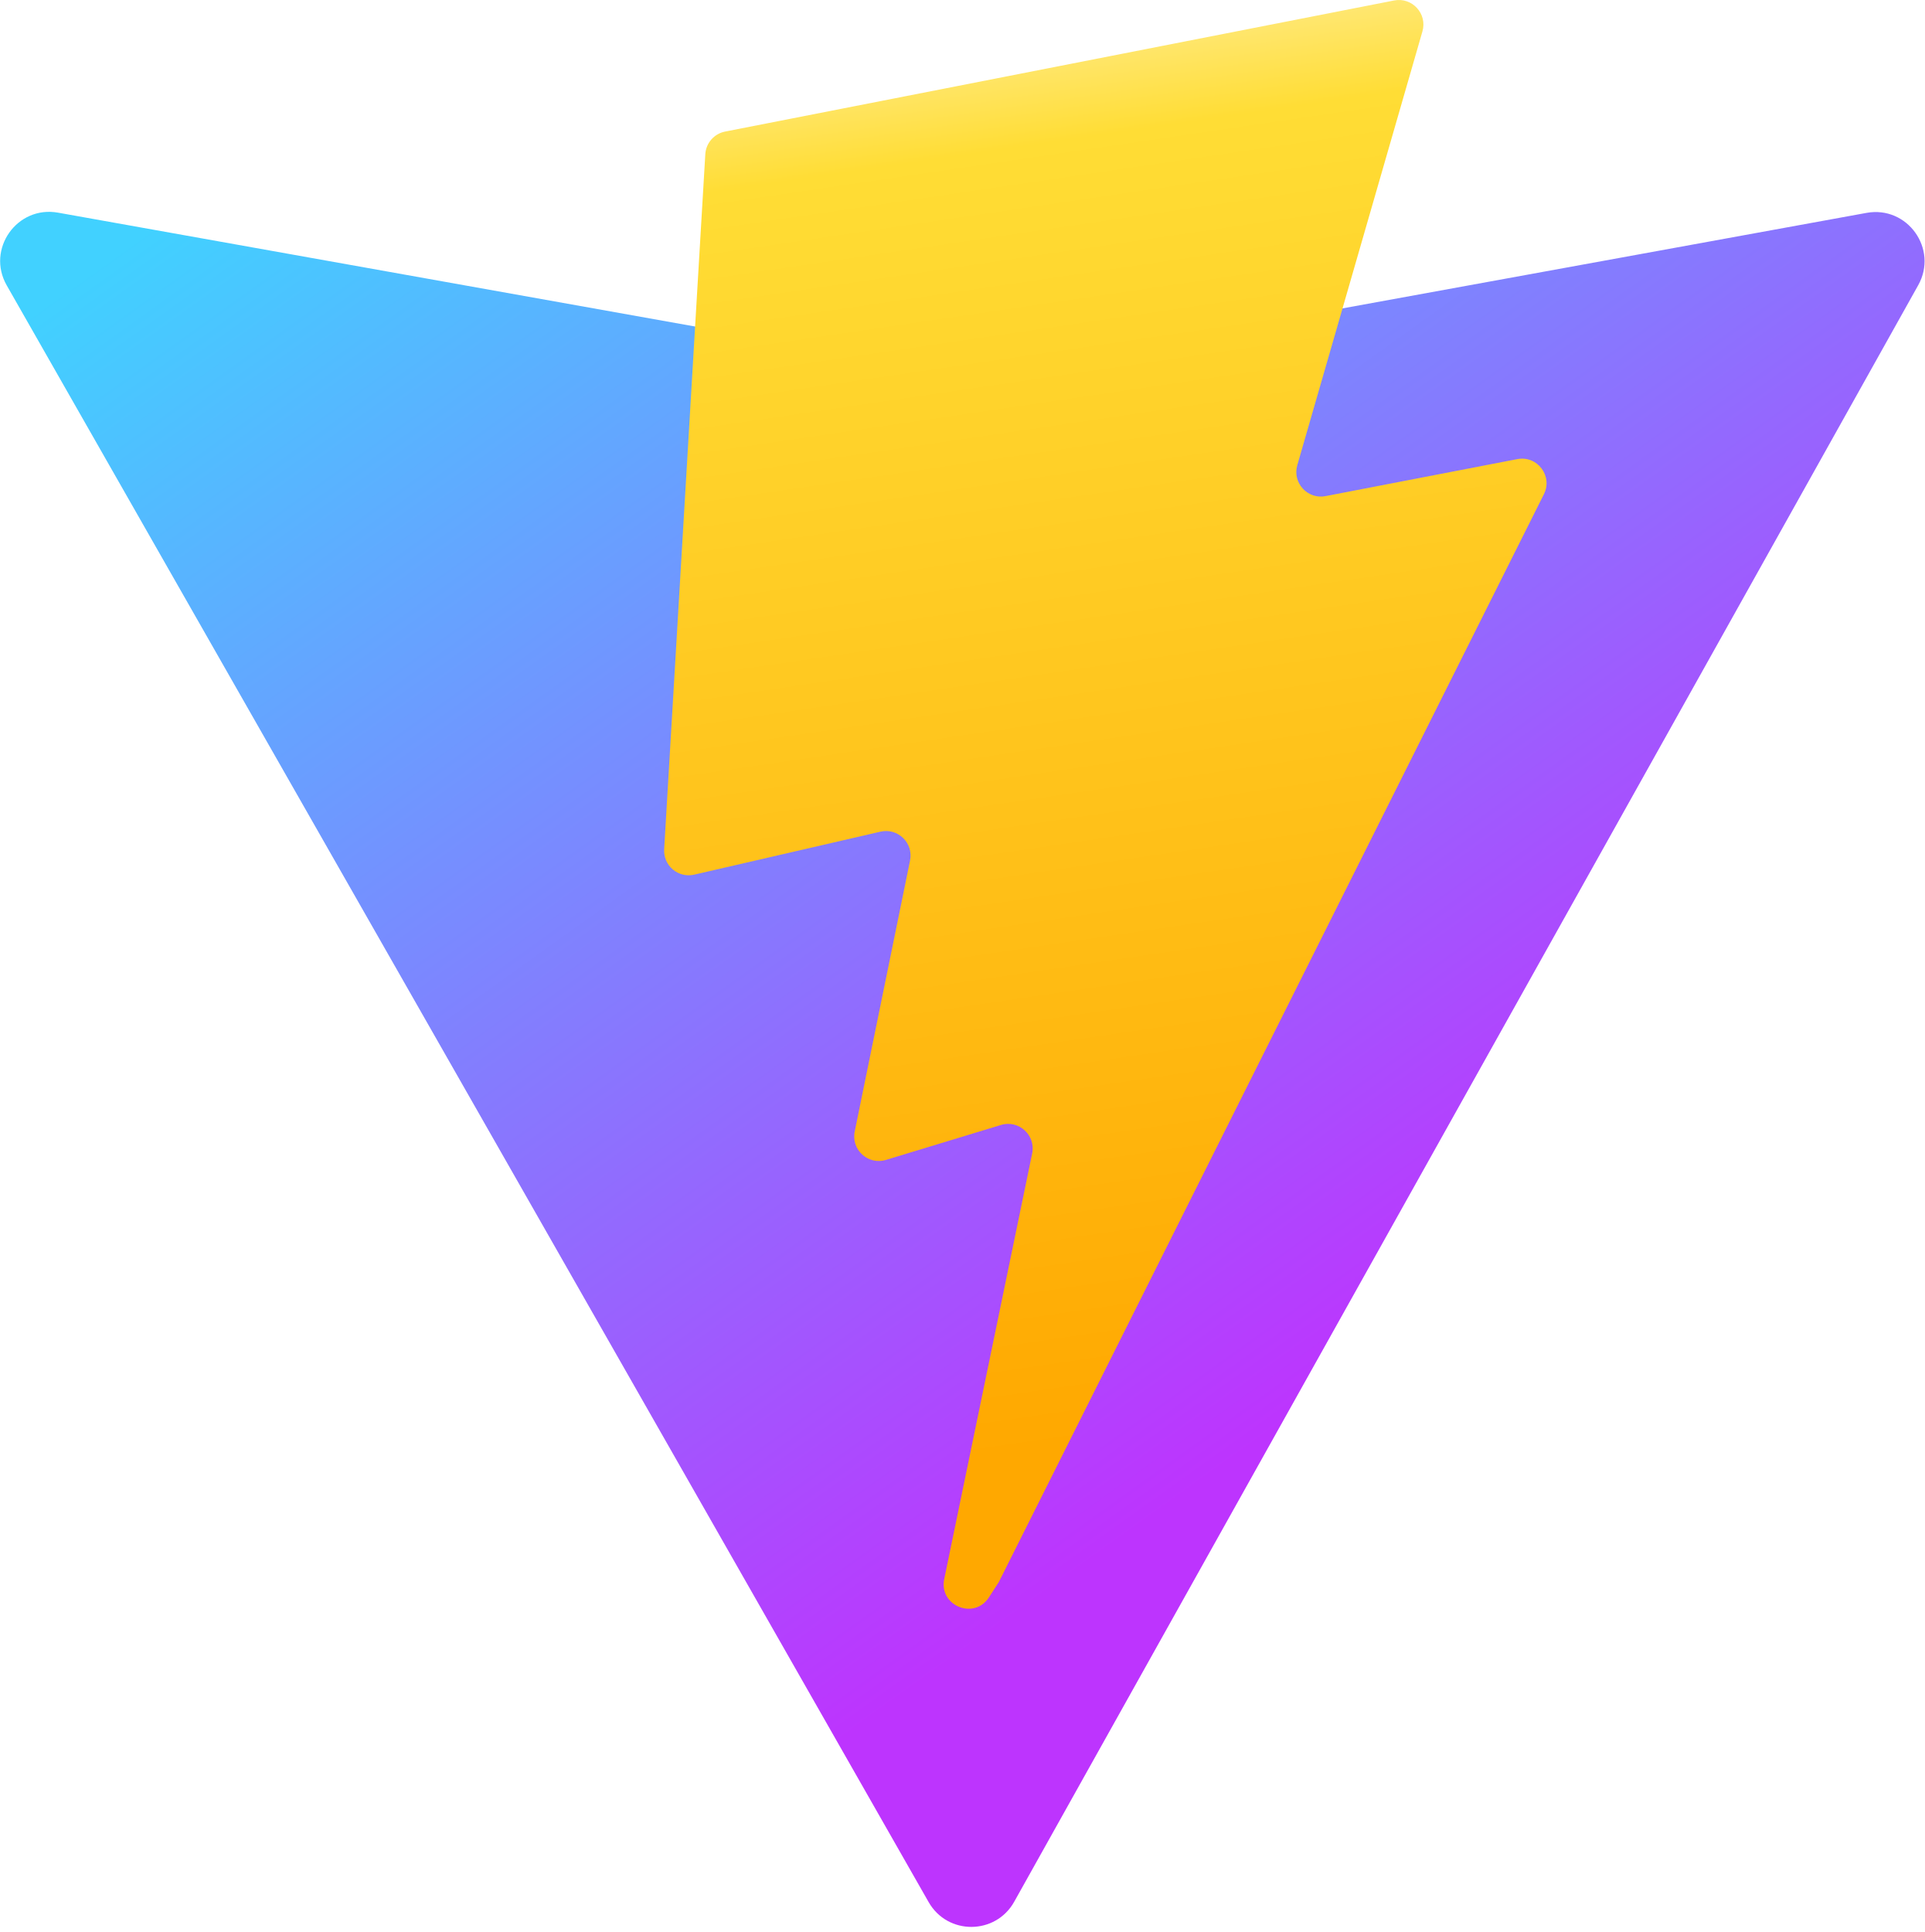
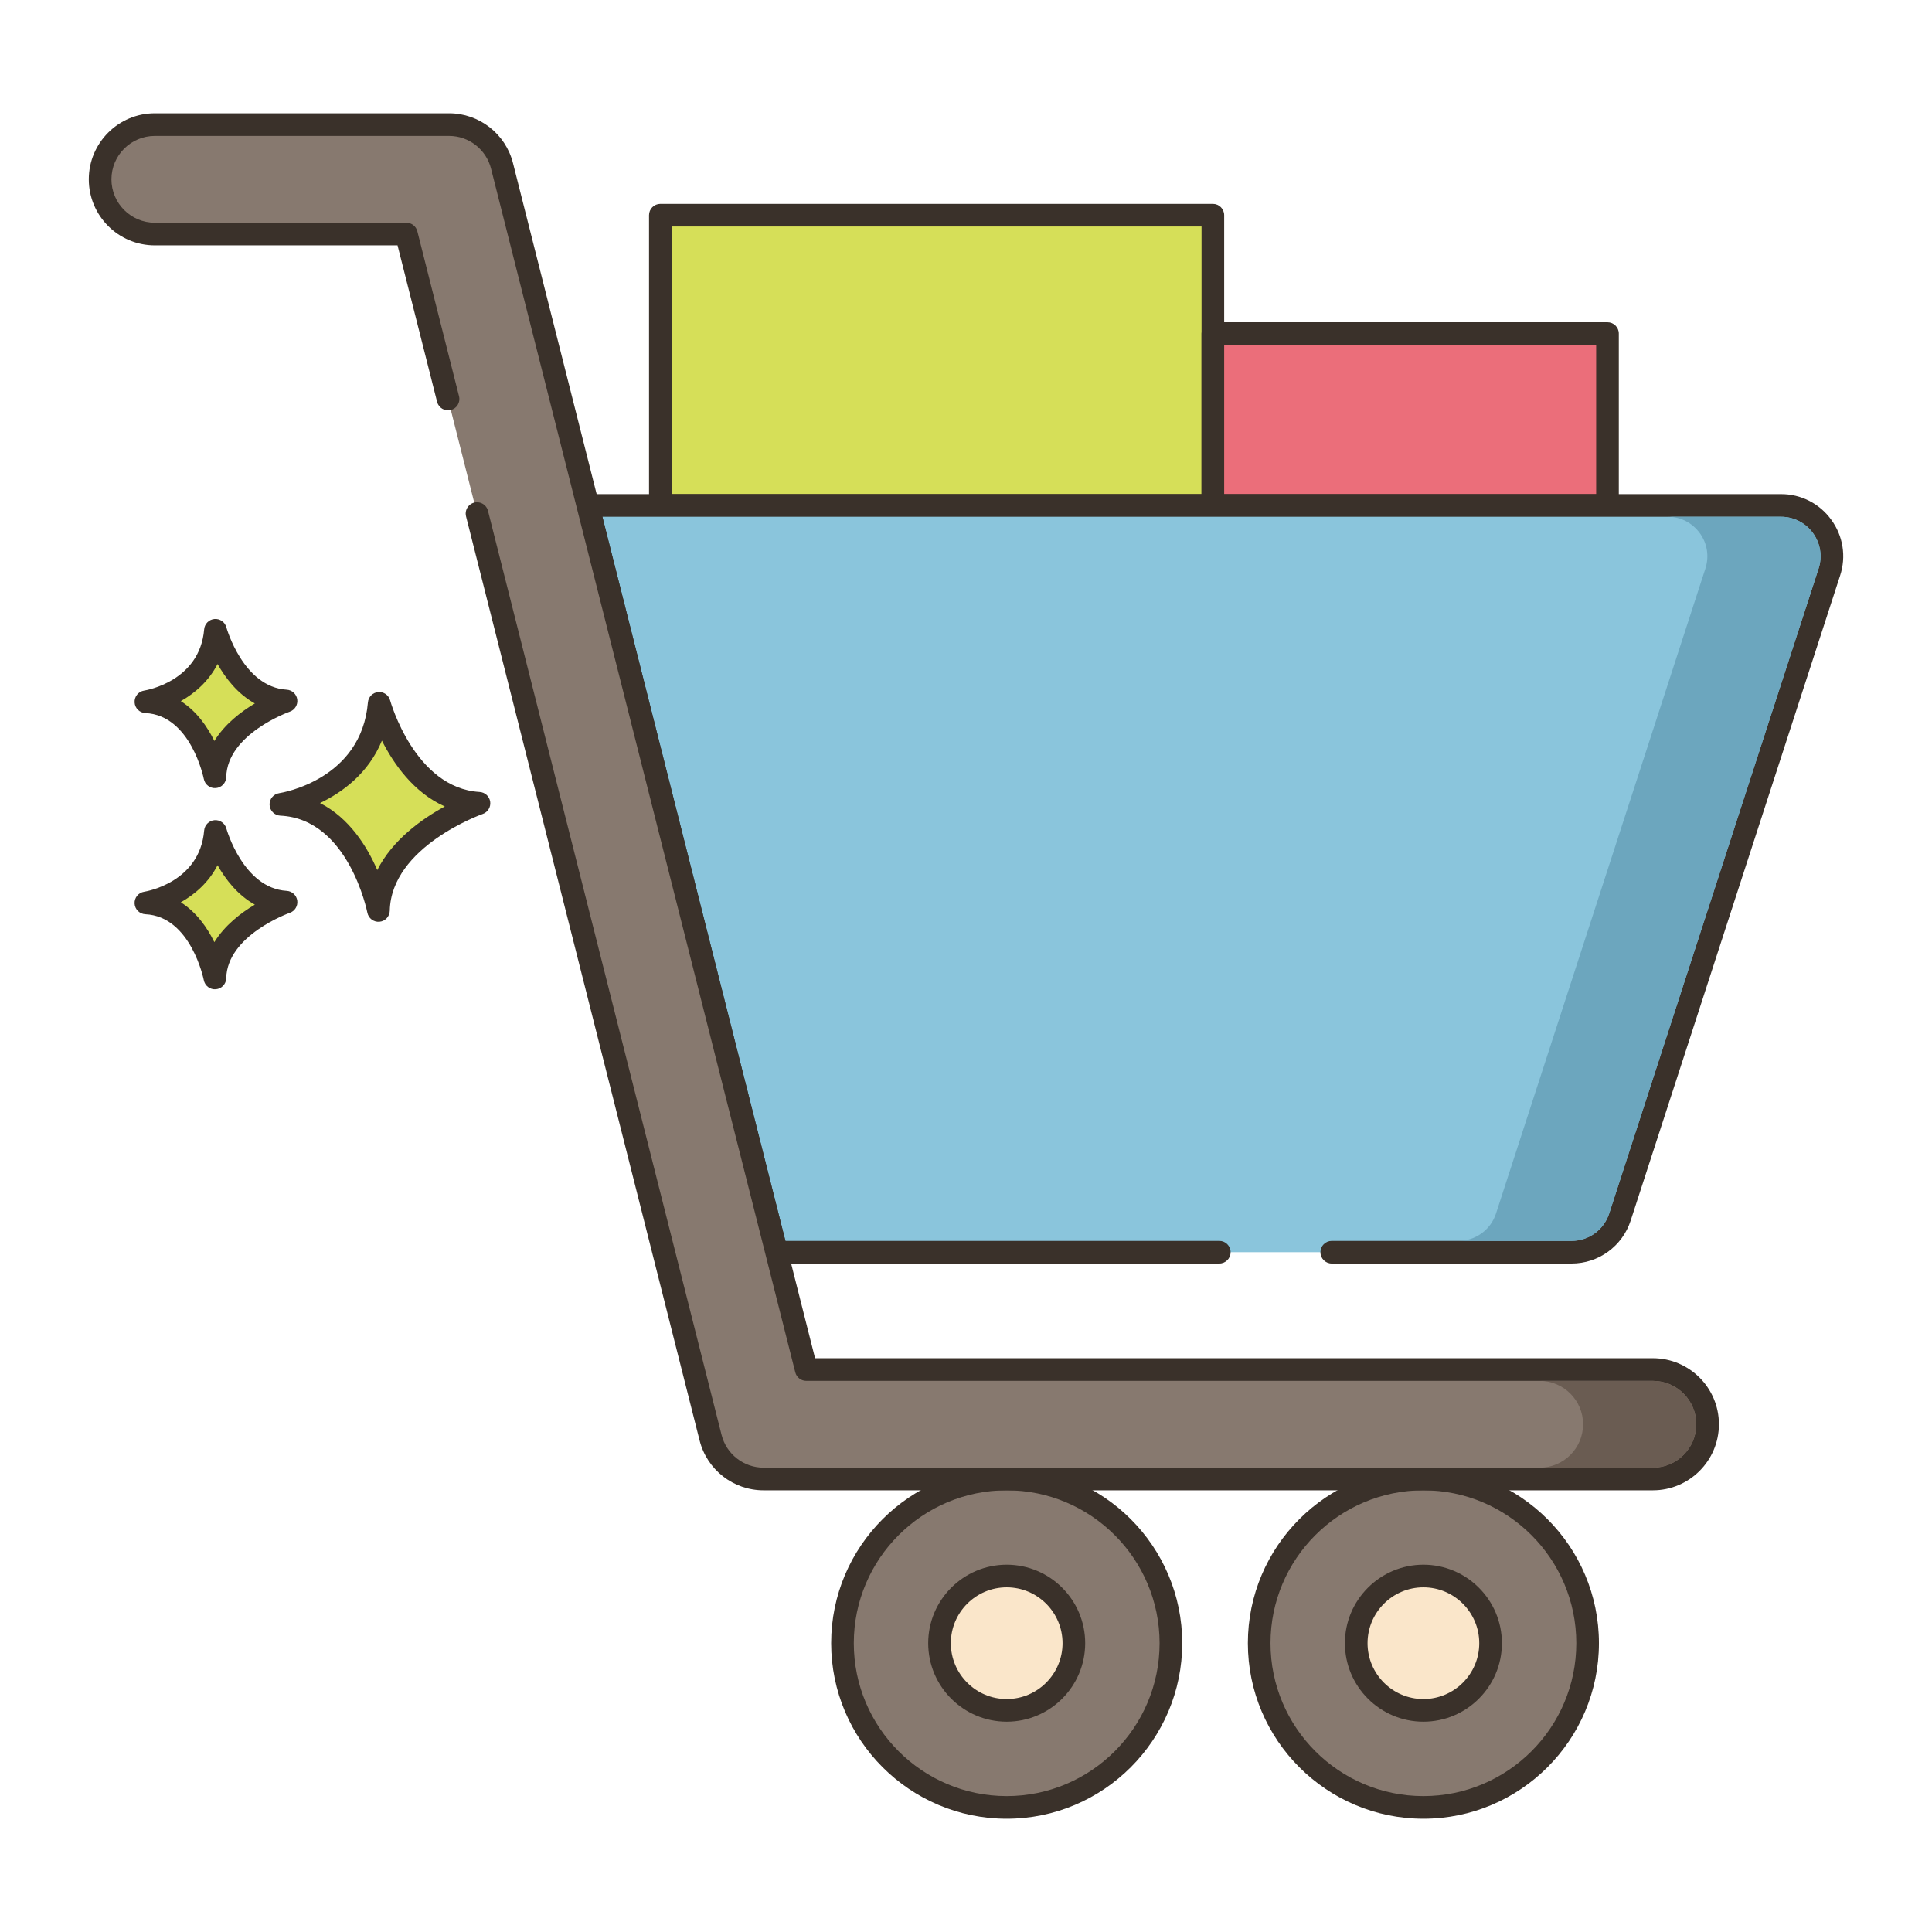
- <svg xmlns="http://www.w3.org/2000/svg" aria-hidden="true" role="img" class="iconify iconify--logos" width="31.88" height="32" preserveAspectRatio="xMidYMid meet" viewBox="0 0 256 257">
-   <defs>
-     <linearGradient id="IconifyId1813088fe1fbc01fb466" x1="-.828%" x2="57.636%" y1="7.652%" y2="78.411%">
-       <stop offset="0%" stop-color="#41D1FF" />
-       <stop offset="100%" stop-color="#BD34FE" />
-     </linearGradient>
-     <linearGradient id="IconifyId1813088fe1fbc01fb467" x1="43.376%" x2="50.316%" y1="2.242%" y2="89.03%">
-       <stop offset="0%" stop-color="#FFEA83" />
-       <stop offset="8.333%" stop-color="#FFDD35" />
-       <stop offset="100%" stop-color="#FFA800" />
-     </linearGradient>
-   </defs>
-   <path fill="url(#IconifyId1813088fe1fbc01fb466)" d="M255.153 37.938L134.897 252.976c-2.483 4.44-8.862 4.466-11.382.048L.875 37.958c-2.746-4.814 1.371-10.646 6.827-9.67l120.385 21.517a6.537 6.537 0 0 0 2.322-.004l117.867-21.483c5.438-.991 9.574 4.796 6.877 9.62Z" />
-   <path fill="url(#IconifyId1813088fe1fbc01fb467)" d="M185.432.063L96.44 17.501a3.268 3.268 0 0 0-2.634 3.014l-5.474 92.456a3.268 3.268 0 0 0 3.997 3.378l24.777-5.718c2.318-.535 4.413 1.507 3.936 3.838l-7.361 36.047c-.495 2.426 1.782 4.5 4.151 3.78l15.304-4.649c2.372-.72 4.652 1.36 4.15 3.788l-11.698 56.621c-.732 3.542 3.979 5.473 5.943 2.437l1.313-2.028l72.516-144.72c1.215-2.423-.88-5.186-3.54-4.672l-25.505 4.922c-2.396.462-4.435-1.77-3.759-4.114l16.646-57.705c.677-2.35-1.37-4.583-3.769-4.113Z" />
+ <svg xmlns="http://www.w3.org/2000/svg" version="1.1" id="Layer_1" x="0" y="0" viewBox="0 0 256 256" style="enable-background:new 0 0 256 256" xml:space="preserve">
+   <style>.st0{fill:#3a312a}.st1{fill:#d6df58}.st2{fill:#87796f}.st22{fill:#fae6ca}</style>
+   <path class="st1" d="M87.5 28.511h73.21v38.46H87.5z" />
+   <path class="st0" d="M160.71 27.011H87.5a1.5 1.5 0 0 0-1.5 1.5v38.46a1.5 1.5 0 0 0 1.5 1.5h73.21a1.5 1.5 0 0 0 1.5-1.5v-38.46a1.5 1.5 0 0 0-1.5-1.5zm-1.5 38.46H89v-35.46h70.21v35.46z" />
+   <path style="fill:#eb6e7a" d="M160.71 44.201H213v22.77h-52.29z" />
+   <path class="st0" d="M213 42.701h-52.29a1.5 1.5 0 0 0-1.5 1.5v22.77a1.5 1.5 0 0 0 1.5 1.5H213a1.5 1.5 0 0 0 1.5-1.5v-22.77a1.5 1.5 0 0 0-1.5-1.5zm-1.5 22.77h-49.29v-19.77h49.29v19.77z" />
+   <circle transform="rotate(-79.1 133.383 217.722)" class="st2" cx="133.392" cy="217.732" r="21.759" />
+   <path class="st0" d="M133.392 194.473c-12.825 0-23.259 10.434-23.259 23.259s10.434 23.259 23.259 23.259c12.825 0 23.259-10.434 23.259-23.259s-10.434-23.259-23.259-23.259zm0 43.518c-11.171 0-20.259-9.088-20.259-20.259 0-11.171 9.088-20.259 20.259-20.259s20.259 9.088 20.259 20.259c-.001 11.171-9.088 20.259-20.259 20.259z" />
+   <path class="st22" d="M133.392 208.831a8.9 8.9 0 0 0-8.901 8.901 8.9 8.9 0 0 0 8.901 8.901 8.9 8.9 0 1 0 0-17.802z" />
+   <path class="st0" d="M133.392 207.331c-5.735 0-10.401 4.666-10.401 10.401 0 5.735 4.666 10.401 10.401 10.401 5.735 0 10.401-4.666 10.401-10.401 0-5.735-4.666-10.401-10.401-10.401zm0 17.802c-4.081 0-7.401-3.32-7.401-7.401 0-4.081 3.32-7.401 7.401-7.401 4.081 0 7.401 3.32 7.401 7.401 0 4.081-3.32 7.401-7.401 7.401z" />
+   <circle transform="rotate(-82.981 188.612 217.733)" class="st2" cx="188.608" cy="217.732" r="21.759" />
+   <path class="st0" d="M188.608 194.473c-12.825 0-23.259 10.434-23.259 23.259s10.434 23.259 23.259 23.259 23.259-10.434 23.259-23.259-10.433-23.259-23.259-23.259zm0 43.518c-11.171 0-20.259-9.088-20.259-20.259 0-11.171 9.088-20.259 20.259-20.259s20.259 9.088 20.259 20.259c0 11.171-9.088 20.259-20.259 20.259z" />
+   <path class="st22" d="M188.608 208.831a8.9 8.9 0 0 0-8.901 8.901 8.9 8.9 0 0 0 8.901 8.901 8.9 8.9 0 0 0 8.901-8.901 8.9 8.9 0 0 0-8.901-8.901z" />
+   <path class="st0" d="M188.608 207.331c-5.735 0-10.401 4.666-10.401 10.401 0 5.735 4.666 10.401 10.401 10.401s10.401-4.666 10.401-10.401c.001-5.735-4.665-10.401-10.401-10.401zm0 17.802c-4.081 0-7.401-3.32-7.401-7.401 0-4.081 3.32-7.401 7.401-7.401 4.081 0 7.401 3.32 7.401 7.401.001 4.081-3.32 7.401-7.401 7.401z" />
+   <path d="M235.986 66.973H77.896l25.01 98.95h105.33a6.744 6.744 0 0 0 6.414-4.661l27.75-85.463c1.414-4.356-1.833-8.826-6.414-8.826z" style="fill:#8ac5dc" />
+   <path class="st0" d="M242.654 68.871a8.157 8.157 0 0 0-6.668-3.397H77.896a1.5 1.5 0 0 0-1.455 1.868l25.01 98.95a1.499 1.499 0 0 0 1.454 1.132h58.657a1.5 1.5 0 1 0 0-3h-57.489l-24.252-95.95h156.164a5.19 5.19 0 0 1 4.241 2.161 5.188 5.188 0 0 1 .745 4.702l-27.75 85.463a5.232 5.232 0 0 1-4.987 3.625h-31.769a1.5 1.5 0 1 0 0 3h31.769a8.227 8.227 0 0 0 7.841-5.697l27.75-85.463a8.157 8.157 0 0 0-1.171-7.394z" />
+   <path class="st2" d="M219.014 181.471H106.831L66.521 21.984a7.252 7.252 0 0 0-7.03-5.475H20.517a7.251 7.251 0 0 0 0 14.502h33.328l5.531 21.885 3.836 15.175 30.943 122.427a7.25 7.25 0 0 0 7.03 5.474h117.83a7.25 7.25 0 1 0-.001-14.501z" />
+   <path class="st0" d="M219.015 179.971H107.999L67.975 21.616a8.742 8.742 0 0 0-8.484-6.607H20.517c-4.825 0-8.751 3.926-8.751 8.751 0 4.826 3.926 8.751 8.751 8.751h32.16l5.245 20.752a1.5 1.5 0 0 0 2.908-.736l-5.531-21.884a1.499 1.499 0 0 0-1.454-1.132H20.517a5.758 5.758 0 0 1-5.751-5.751 5.758 5.758 0 0 1 5.751-5.751h38.975a5.746 5.746 0 0 1 5.576 4.342l40.31 159.487a1.499 1.499 0 0 0 1.454 1.132h112.184c3.171 0 5.751 2.58 5.751 5.751s-2.58 5.751-5.751 5.751h-117.83a5.745 5.745 0 0 1-5.575-4.342L64.666 67.704a1.5 1.5 0 1 0-2.908.736l30.943 122.426a8.74 8.74 0 0 0 8.484 6.607h117.83c4.825 0 8.751-3.926 8.751-8.751 0-4.825-3.926-8.751-8.751-8.751z" />
+   <path d="M240.226 70.633c-1-1.37-2.54-2.16-4.24-2.16h-15c1.7 0 3.24.79 4.24 2.16s1.27 3.09.75 4.7l-27.75 85.47a5.245 5.245 0 0 1-4.99 3.62h15c2.28 0 4.28-1.46 4.99-3.62l27.75-85.47c.52-1.61.25-3.33-.75-4.7z" style="fill:#6ca6be" />
+   <path d="M219.016 182.973h-15c3.17 0 5.75 2.58 5.75 5.75s-2.58 5.75-5.75 5.75h15c3.17 0 5.75-2.58 5.75-5.75s-2.58-5.75-5.75-5.75z" style="fill:#6a5c52" />
+   <path class="st1" d="M50.246 93.193c-.974 11.564-13.025 13.389-13.025 13.389 10.347.487 12.925 14.059 12.925 14.059.221-9.677 13.321-14.202 13.321-14.202-9.813-.587-13.221-13.246-13.221-13.246z" />
+   <path class="st0" d="M63.557 104.942c-8.604-.514-11.831-12.024-11.863-12.14a1.5 1.5 0 0 0-2.942.265c-.86 10.215-11.313 11.963-11.754 12.032a1.5 1.5 0 0 0 .154 2.982c9.028.425 11.499 12.719 11.523 12.843a1.5 1.5 0 0 0 2.973-.247c.194-8.509 12.191-12.777 12.313-12.819a1.501 1.501 0 0 0-.404-2.916zm-13.566 10.346c-1.357-3.13-3.709-6.907-7.587-8.876 2.931-1.405 6.409-3.913 8.202-8.273 1.551 3.071 4.2 6.88 8.334 8.722-3.007 1.64-6.922 4.405-8.949 8.427z" />
+   <path class="st1" d="M28.547 110.174c-.689 8.179-9.213 9.471-9.213 9.471 7.318.344 9.142 9.944 9.142 9.944.156-6.844 9.422-10.045 9.422-10.045-6.94-.416-9.351-9.37-9.351-9.37z" />
+   <path class="st0" d="M37.988 118.045c-5.766-.345-7.972-8.185-7.994-8.264a1.5 1.5 0 0 0-2.942.266c-.579 6.871-7.646 8.066-7.942 8.113a1.5 1.5 0 0 0 .154 2.982c6.036.284 7.724 8.644 7.739 8.726a1.5 1.5 0 0 0 2.973-.246c.13-5.709 8.332-8.634 8.413-8.662a1.499 1.499 0 0 0-.401-2.915zm-9.584 6.796c-.924-1.886-2.34-3.947-4.447-5.28 1.856-1.041 3.697-2.63 4.871-4.916 1.057 1.874 2.654 3.955 4.941 5.224-1.85 1.1-3.989 2.74-5.365 4.972z" />
+   <path class="st1" d="M28.547 83.516c-.689 8.179-9.213 9.471-9.213 9.471 7.318.344 9.142 9.944 9.142 9.944.156-6.845 9.422-10.045 9.422-10.045-6.94-.416-9.351-9.37-9.351-9.37z" />
+   <path class="st0" d="M37.989 91.388c-5.767-.345-7.973-8.186-7.994-8.265a1.5 1.5 0 0 0-2.942.266c-.579 6.871-7.646 8.067-7.942 8.114a1.5 1.5 0 0 0 .155 2.982c6.035.284 7.723 8.644 7.739 8.726a1.5 1.5 0 0 0 2.973-.246c.13-5.709 8.331-8.634 8.413-8.662a1.5 1.5 0 0 0-.402-2.915zm-9.585 6.795c-.924-1.885-2.34-3.947-4.447-5.28 1.856-1.041 3.697-2.63 4.871-4.916 1.057 1.874 2.655 3.954 4.941 5.224-1.85 1.101-3.989 2.74-5.365 4.972z" />
</svg>
